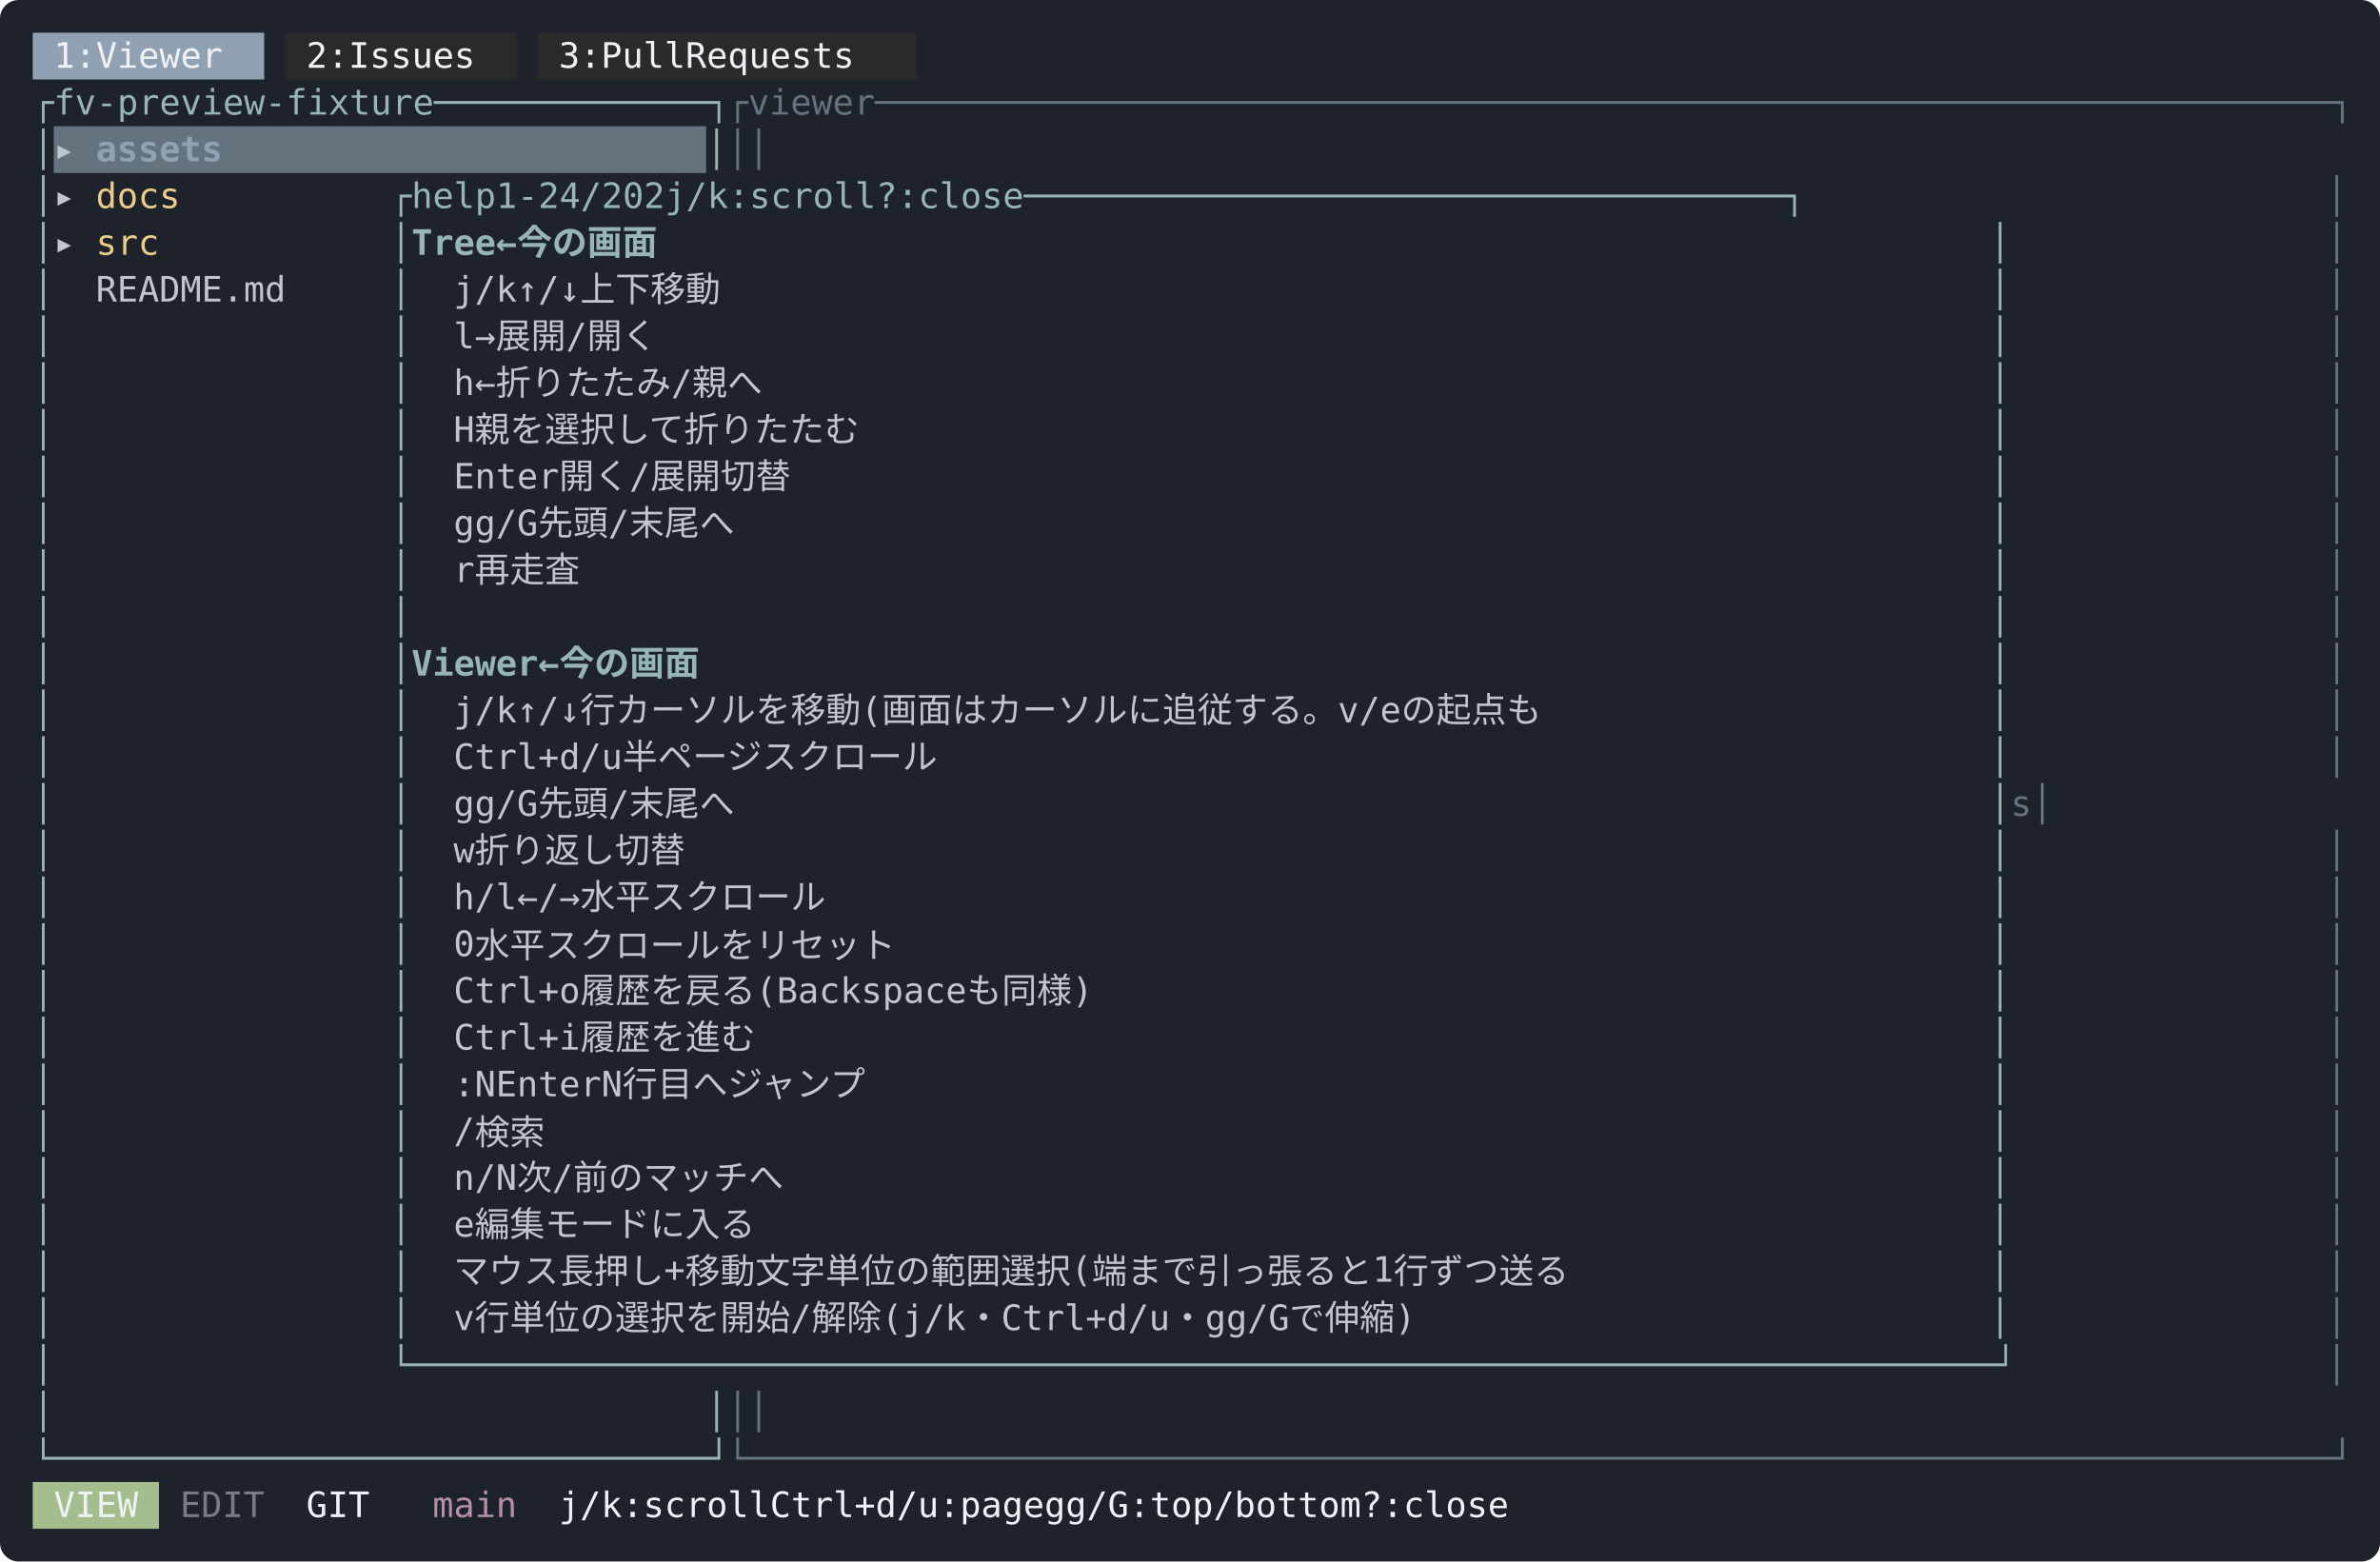
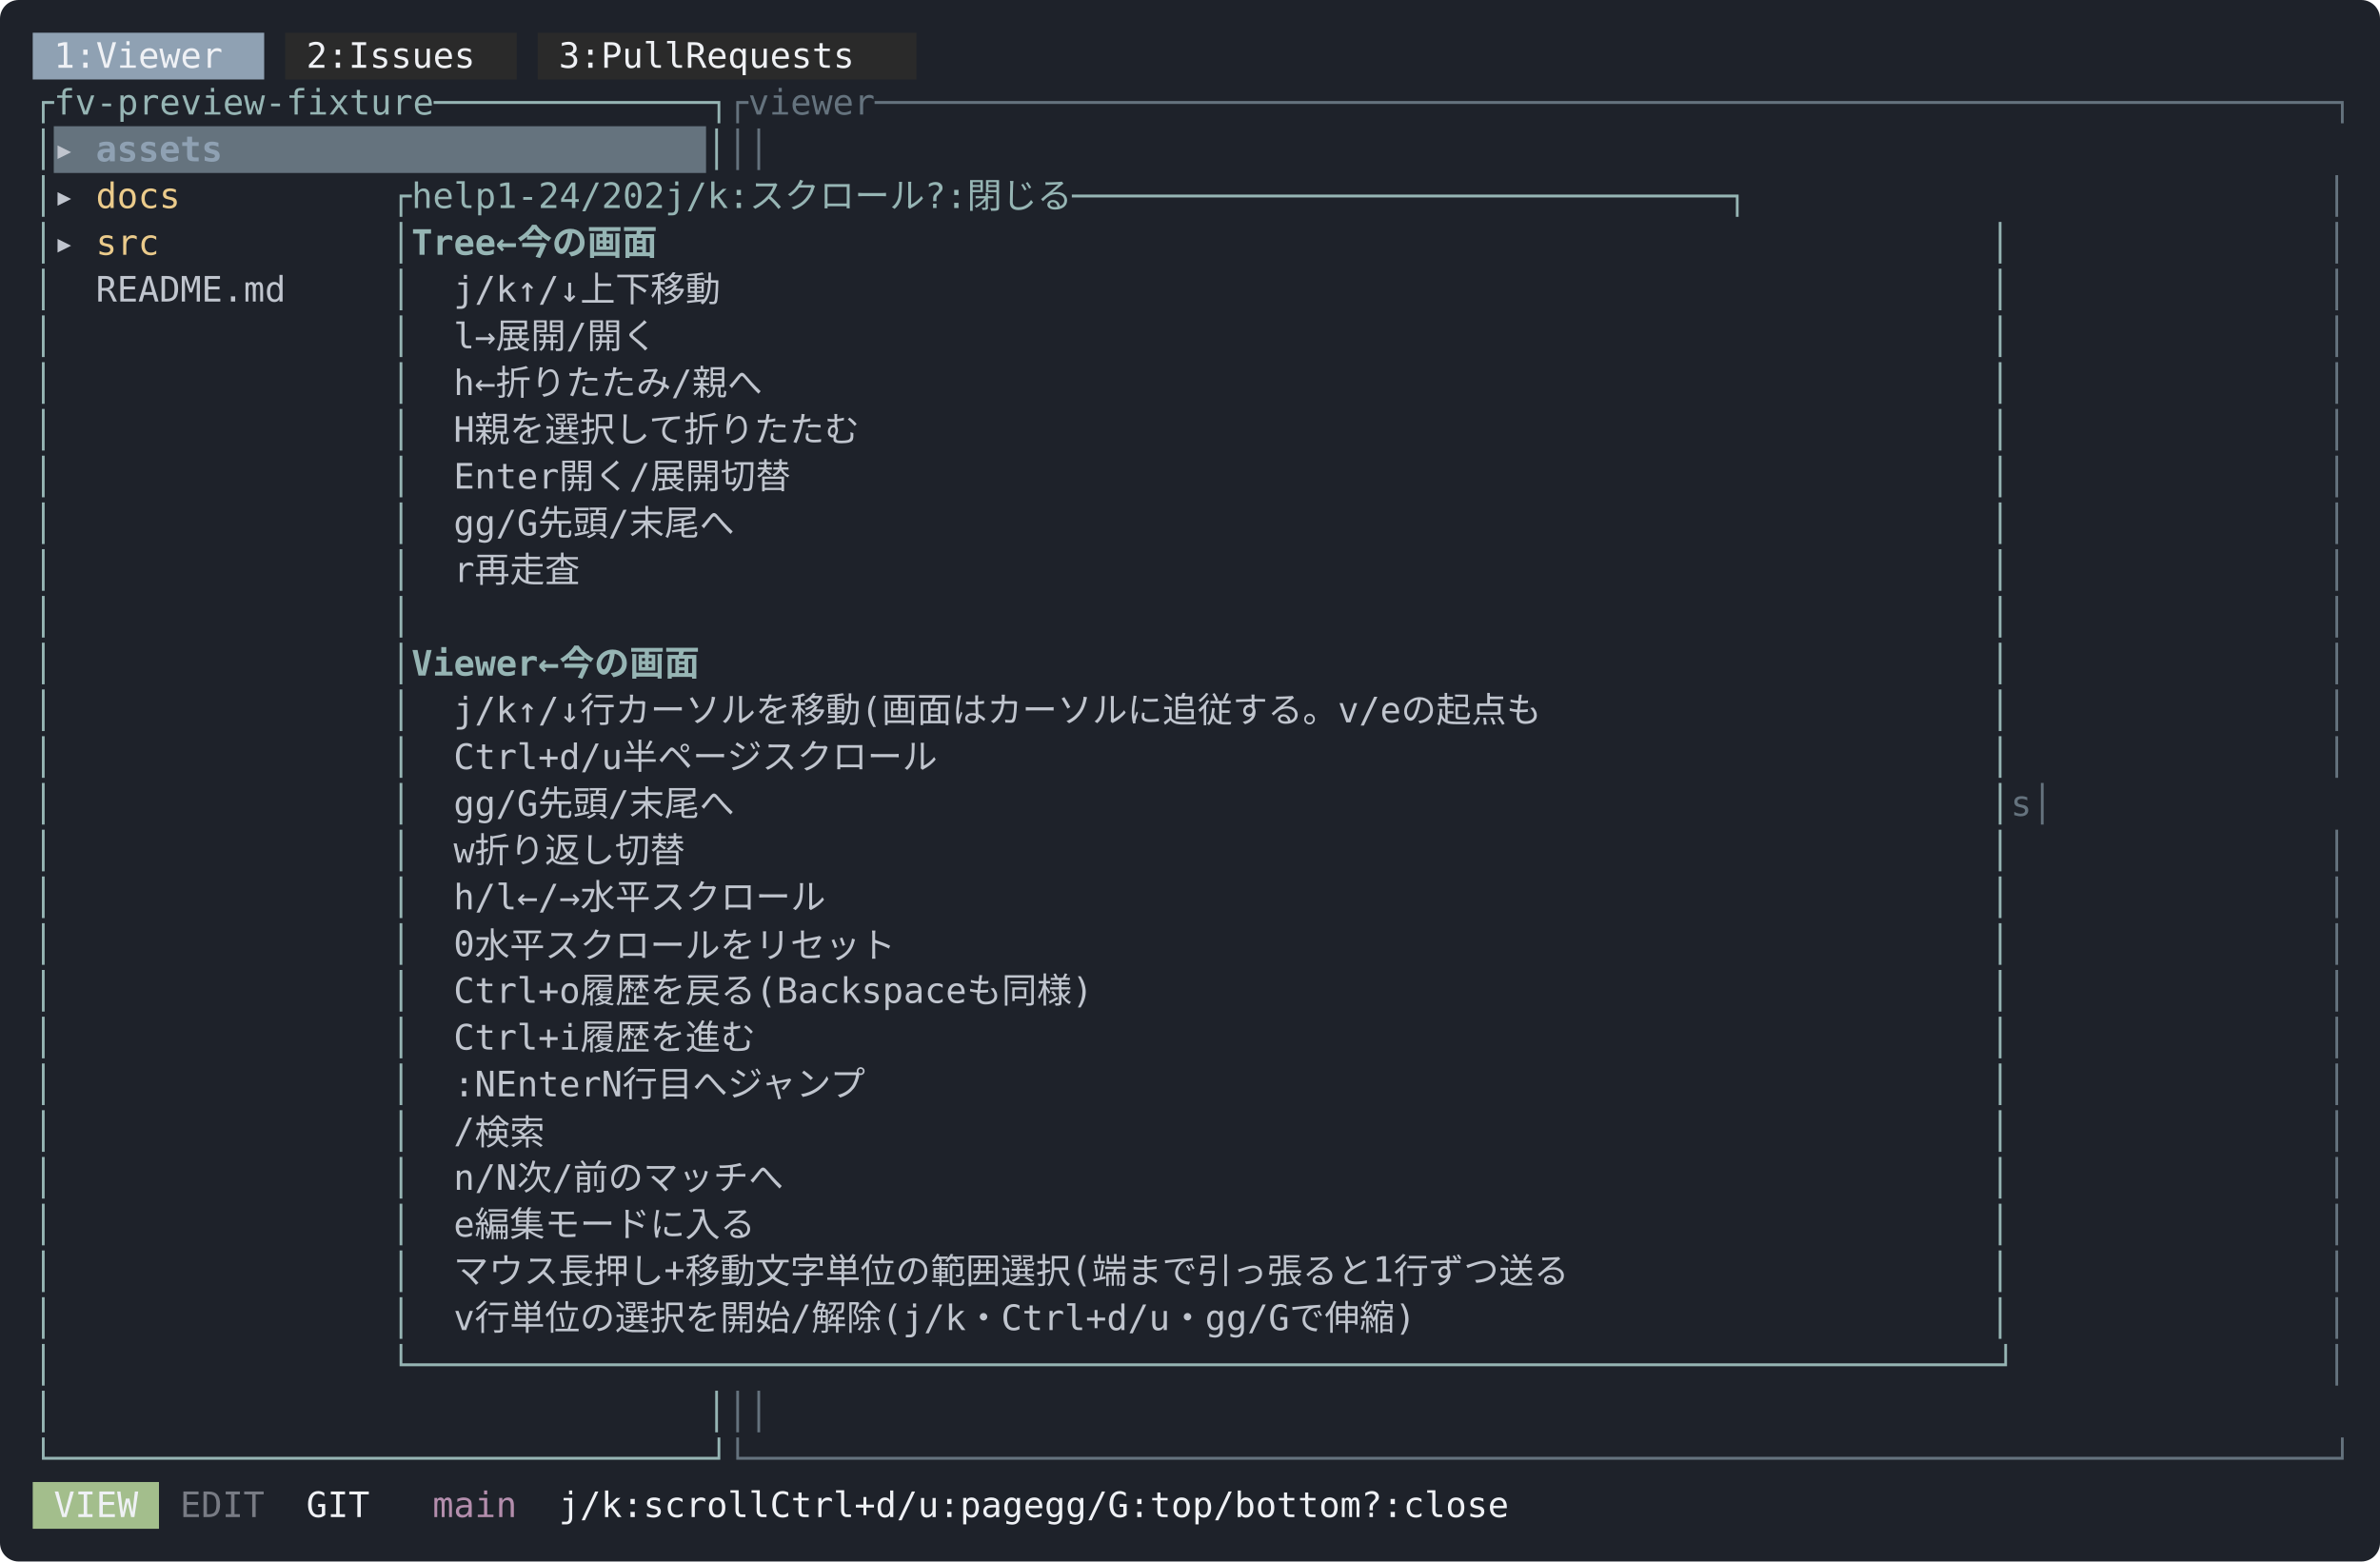
<svg xmlns="http://www.w3.org/2000/svg" width="1018" height="668" viewBox="0 0 1018 668" font-family="ui-monospace, SFMono-Regular, Menlo, Consolas, 'DejaVu Sans Mono', monospace" font-size="15">
  <rect width="1018" height="668" rx="8" fill="#1e222a" />
  <rect x="14" y="14" width="99" height="20" fill="#8fa1b3" />
  <rect x="122" y="14" width="99" height="20" fill="#2a2a2a" />
  <rect x="230" y="14" width="162" height="20" fill="#2a2a2a" />
  <text x="23 32 50 59 68 77 86 95" y="29" fill="#eff1f5">1:Viewer</text>
  <text x="131 140 158 167 176 185 194 203" y="29" fill="#eff1f5">2:Issues</text>
  <text x="239 248 266 275 284 293 311 320 329 338 347 356 365 374" y="29" fill="#eff1f5">3:PullRequests</text>
  <text x="14 23 32 41 50 59 68 77 86 95 104 113 122 131 140 149 158 167 176 185 194 203 212 221 230 239 248 257 266 275 284 293 302" y="49" fill="#96b5b4">┌fv-preview-fixture─────────────┐</text>
  <text x="311 320 329 338 347 356 365 374 383 392 401 410 419 428 437 446 455 464 473 482 491 500 509 518 527 536 545 554 563 572 581 590 599 608 617 626 635 644 653 662 671 680 689 698 707 716 725 734 743 752 761 770 779 788 797 806 815 824 833 842 851 860 869 878 887 896 905 914 923 932 941 950 959 968 977 986 995" y="49" fill="#65737e">┌viewer─────────────────────────────────────────────────────────────────────┐</text>
  <rect x="23" y="54" width="279" height="20" fill="#65737e" />
  <text x="14" y="69" fill="#96b5b4">│</text>
  <text x="23" y="69" fill="#c0c5ce" font-weight="bold">▸</text>
  <text x="41 50 59 68 77 86" y="69" fill="#8fa1b3" font-weight="bold">assets</text>
  <text x="302" y="69" fill="#96b5b4">│</text>
  <text x="311 995" y="69" fill="#65737e">││</text>
  <text x="14" y="89" fill="#96b5b4">│</text>
  <text x="23" y="89" fill="#c0c5ce">▸</text>
  <text x="41 50 59 68" y="89" fill="#ebcb8b">docs</text>
-   <text x="167 185 194 203 212 239 248 257 266 275 284 293 302 329 338 347 356 374 383 392 401 410 419 446 455 473 482 491 500 509 527 536 545 554 563 572 581 590 599 608 617 626 635 644 653 662 671 680 689 698 707 716 725 734 743 752 761 770 779 788 797 806 815 824 833 842 851" y="89" fill="#96b5b4">┌help1-24/202j/k:scroll?:close────────────────────────────────────┐</text>
+   <text x="167 185 194 203 212 239 248 257 266 275 284 293 302 329 338 347 356 374 392 410 428 446 482 491 509 527 545 572 581 590 599 608 617 626 635 644 653 662 671 680 689 698 707 716 725 734 743 752 761 770 779 788 797 806 815 824 833 842 851" y="89" fill="#96b5b4">┌help1-24/202j/k:スクロール?:閉じる───────────────────────────────┐</text>
  <text x="995" y="89" fill="#65737e">│</text>
  <text x="14" y="109" fill="#96b5b4">│</text>
  <text x="23" y="109" fill="#c0c5ce">▸</text>
  <text x="41 50 59" y="109" fill="#ebcb8b">src</text>
  <text x="167" y="109" fill="#96b5b4">│</text>
  <text x="176 185 194 203 221 239 257 275 293" y="109" fill="#96b5b4" font-weight="bold">Tree←今の画面</text>
  <text x="851" y="109" fill="#96b5b4">│</text>
  <text x="995" y="109" fill="#65737e">│</text>
  <text x="14" y="129" fill="#96b5b4">│</text>
  <text x="41 50 59 68 77 86 95 104 113" y="129" fill="#c0c5ce">README.md</text>
  <text x="167" y="129" fill="#96b5b4">│</text>
  <text x="194 203 212 230 239 248 338 356 374 392" y="129" fill="#c0c5ce">j/k↑/↓上下移動</text>
  <text x="851" y="129" fill="#96b5b4">│</text>
  <text x="995" y="129" fill="#65737e">│</text>
  <text x="14" y="149" fill="#96b5b4">│</text>
  <text x="167" y="149" fill="#96b5b4">│</text>
  <text x="194 212 338 356 383 401 419" y="149" fill="#c0c5ce">l→展開/開く</text>
  <text x="851" y="149" fill="#96b5b4">│</text>
  <text x="995" y="149" fill="#65737e">│</text>
  <text x="14" y="169" fill="#96b5b4">│</text>
  <text x="167" y="169" fill="#96b5b4">│</text>
  <text x="194 212 338 356 374 392 410 437 455 473" y="169" fill="#c0c5ce">h←折りたたみ/親へ</text>
  <text x="851" y="169" fill="#96b5b4">│</text>
  <text x="995" y="169" fill="#65737e">│</text>
  <text x="14" y="189" fill="#96b5b4">│</text>
  <text x="167" y="189" fill="#96b5b4">│</text>
  <text x="194 338 356 374 392 410 428 446 464 482 500 518" y="189" fill="#c0c5ce">H親を選択して折りたたむ</text>
  <text x="851" y="189" fill="#96b5b4">│</text>
  <text x="995" y="189" fill="#65737e">│</text>
  <text x="14" y="209" fill="#96b5b4">│</text>
  <text x="167" y="209" fill="#96b5b4">│</text>
  <text x="194 203 212 221 230 338 356 383 401 419 437 455" y="209" fill="#c0c5ce">Enter開く/展開切替</text>
  <text x="851" y="209" fill="#96b5b4">│</text>
  <text x="995" y="209" fill="#65737e">│</text>
  <text x="14" y="229" fill="#96b5b4">│</text>
  <text x="167" y="229" fill="#96b5b4">│</text>
  <text x="194 203 221 239 338 356 383 401 419 437" y="229" fill="#c0c5ce">gg/G先頭/末尾へ</text>
  <text x="851" y="229" fill="#96b5b4">│</text>
  <text x="995" y="229" fill="#65737e">│</text>
  <text x="14" y="249" fill="#96b5b4">│</text>
  <text x="167" y="249" fill="#96b5b4">│</text>
  <text x="194 338 356 374" y="249" fill="#c0c5ce">r再走査</text>
  <text x="851" y="249" fill="#96b5b4">│</text>
  <text x="995" y="249" fill="#65737e">│</text>
  <text x="14" y="269" fill="#96b5b4">│</text>
  <text x="167" y="269" fill="#96b5b4">│</text>
  <text x="851" y="269" fill="#96b5b4">│</text>
  <text x="995" y="269" fill="#65737e">│</text>
  <text x="14" y="289" fill="#96b5b4">│</text>
  <text x="167" y="289" fill="#96b5b4">│</text>
  <text x="176 185 194 203 212 221 239 257 275 293 311" y="289" fill="#96b5b4" font-weight="bold">Viewer←今の画面</text>
  <text x="851" y="289" fill="#96b5b4">│</text>
  <text x="995" y="289" fill="#65737e">│</text>
  <text x="14" y="309" fill="#96b5b4">│</text>
  <text x="167" y="309" fill="#96b5b4">│</text>
  <text x="194 203 212 230 239 248 338 356 374 392 410 428 446 464 491 500 518 536 554 572 590 608 626 644 662 680 698 716 734 743 752 770 788 806 824" y="309" fill="#c0c5ce">j/k↑/↓行カーソルを移動(画面はカーソルに追従する。v/eの起点も</text>
  <text x="851" y="309" fill="#96b5b4">│</text>
  <text x="995" y="309" fill="#65737e">│</text>
  <text x="14" y="329" fill="#96b5b4">│</text>
  <text x="167" y="329" fill="#96b5b4">│</text>
  <text x="194 203 212 221 230 239 248 257 338 356 374 392 410 428 446 464 482" y="329" fill="#c0c5ce">Ctrl+d/u半ページスクロール</text>
  <text x="851" y="329" fill="#96b5b4">│</text>
  <text x="995" y="329" fill="#65737e">│</text>
  <text x="14" y="349" fill="#96b5b4">│</text>
  <text x="167" y="349" fill="#96b5b4">│</text>
  <text x="194 203 221 239 338 356 383 401 419 437" y="349" fill="#c0c5ce">gg/G先頭/末尾へ</text>
  <text x="851" y="349" fill="#96b5b4">│</text>
  <text x="860 995" y="349" fill="#65737e">s│</text>
  <text x="14" y="369" fill="#96b5b4">│</text>
  <text x="167" y="369" fill="#96b5b4">│</text>
  <text x="194 338 356 374 392 410 428" y="369" fill="#c0c5ce">w折り返し切替</text>
  <text x="851" y="369" fill="#96b5b4">│</text>
  <text x="995" y="369" fill="#65737e">│</text>
  <text x="14" y="389" fill="#96b5b4">│</text>
  <text x="167" y="389" fill="#96b5b4">│</text>
  <text x="194 203 212 230 239 248 338 356 374 392 410 428 446" y="389" fill="#c0c5ce">h/l←/→水平スクロール</text>
  <text x="851" y="389" fill="#96b5b4">│</text>
  <text x="995" y="389" fill="#65737e">│</text>
  <text x="14" y="409" fill="#96b5b4">│</text>
  <text x="167" y="409" fill="#96b5b4">│</text>
  <text x="194 338 356 374 392 410 428 446 464 482 500 518 536" y="409" fill="#c0c5ce">0水平スクロールをリセット</text>
  <text x="851" y="409" fill="#96b5b4">│</text>
  <text x="995" y="409" fill="#65737e">│</text>
  <text x="14" y="429" fill="#96b5b4">│</text>
  <text x="167" y="429" fill="#96b5b4">│</text>
  <text x="194 203 212 221 230 239 338 356 374 392 410 437 446 455 464 473 482 491 500 509 518 536 554 572 590" y="429" fill="#c0c5ce">Ctrl+o履歴を戻る(Backspaceも同様)</text>
  <text x="851" y="429" fill="#96b5b4">│</text>
  <text x="995" y="429" fill="#65737e">│</text>
  <text x="14" y="449" fill="#96b5b4">│</text>
  <text x="167" y="449" fill="#96b5b4">│</text>
  <text x="194 203 212 221 230 239 338 356 374 392 410" y="449" fill="#c0c5ce">Ctrl+i履歴を進む</text>
  <text x="851" y="449" fill="#96b5b4">│</text>
  <text x="995" y="449" fill="#65737e">│</text>
  <text x="14" y="469" fill="#96b5b4">│</text>
  <text x="167" y="469" fill="#96b5b4">│</text>
  <text x="194 203 221 230 239 248 257 338 356 374 392 410 428 446 464" y="469" fill="#c0c5ce">:NEnterN行目へジャンプ</text>
  <text x="851" y="469" fill="#96b5b4">│</text>
  <text x="995" y="469" fill="#65737e">│</text>
  <text x="14" y="489" fill="#96b5b4">│</text>
  <text x="167" y="489" fill="#96b5b4">│</text>
  <text x="194 338 356" y="489" fill="#c0c5ce">/検索</text>
  <text x="851" y="489" fill="#96b5b4">│</text>
  <text x="995" y="489" fill="#65737e">│</text>
  <text x="14" y="509" fill="#96b5b4">│</text>
  <text x="167" y="509" fill="#96b5b4">│</text>
  <text x="194 212 230 338 365 383 401 419 437 455 473" y="509" fill="#c0c5ce">n/N次/前のマッチへ</text>
  <text x="851" y="509" fill="#96b5b4">│</text>
  <text x="995" y="509" fill="#65737e">│</text>
  <text x="14" y="529" fill="#96b5b4">│</text>
  <text x="167" y="529" fill="#96b5b4">│</text>
  <text x="194 338 356 374 392 410 428 446 464" y="529" fill="#c0c5ce">e編集モードに入る</text>
  <text x="851" y="529" fill="#96b5b4">│</text>
  <text x="995" y="529" fill="#65737e">│</text>
  <text x="14" y="549" fill="#96b5b4">│</text>
  <text x="167" y="549" fill="#96b5b4">│</text>
  <text x="194 212 230 248 266 284 311 329 347 410 428 446 464 482 500 518 536 554 581 590 608 626 644 662 680 698 716 743 761 779 797 815 833" y="549" fill="#c0c5ce">マウス長押し+移動文字単位の範囲選択(端まで引っ張ると1行ずつ送る</text>
  <text x="851" y="549" fill="#96b5b4">│</text>
  <text x="995" y="549" fill="#65737e">│</text>
  <text x="14" y="569" fill="#96b5b4">│</text>
  <text x="167" y="569" fill="#96b5b4">│</text>
  <text x="194 338 356 374 392 410 428 446 464 482 509 527 545 572 581 590 599 608 626 635 644 653 662 671 680 689 698 716 725 734 743 761 779 797 815" y="569" fill="#c0c5ce">v行単位の選択を開始/解除(j/k・Ctrl+d/u・gg/Gで伸縮)</text>
  <text x="851" y="569" fill="#96b5b4">│</text>
  <text x="995" y="569" fill="#65737e">│</text>
  <text x="14" y="589" fill="#96b5b4">│</text>
  <text x="167 176 185 194 203 212 221 230 239 248 257 266 275 284 293 302 311 320 329 338 347 356 365 374 383 392 401 410 419 428 437 446 455 464 473 482 491 500 509 518 527 536 545 554 563 572 581 590 599 608 617 626 635 644 653 662 671 680 689 698 707 716 725 734 743 752 761 770 779 788 797 806 815 824 833 842 851" y="589" fill="#96b5b4">└───────────────────────────────────────────────────────────────────────────┘</text>
  <text x="995" y="589" fill="#65737e">│</text>
  <text x="14" y="609" fill="#96b5b4">│</text>
  <text x="302" y="609" fill="#96b5b4">│</text>
  <text x="311 995" y="609" fill="#65737e">││</text>
  <text x="14 23 32 41 50 59 68 77 86 95 104 113 122 131 140 149 158 167 176 185 194 203 212 221 230 239 248 257 266 275 284 293 302" y="629" fill="#96b5b4">└───────────────────────────────┘</text>
  <text x="311 320 329 338 347 356 365 374 383 392 401 410 419 428 437 446 455 464 473 482 491 500 509 518 527 536 545 554 563 572 581 590 599 608 617 626 635 644 653 662 671 680 689 698 707 716 725 734 743 752 761 770 779 788 797 806 815 824 833 842 851 860 869 878 887 896 905 914 923 932 941 950 959 968 977 986 995" y="629" fill="#65737e">└───────────────────────────────────────────────────────────────────────────┘</text>
  <rect x="14" y="634" width="54" height="20" fill="#a3be8c" />
  <text x="23 32 41 50" y="649" fill="#eff1f5">VIEW</text>
  <text x="77 86 95 104" y="649" fill="#c0c5ce" fill-opacity="0.55">EDIT</text>
  <text x="131 140 149" y="649" fill="#eff1f5">GIT</text>
  <text x="185 194 203 212" y="649" fill="#b48ead">main</text>
  <text x="239 248 257 266 284 293 302 311 320 329 356 365 374 383 392 401 410 419 428 446 455 464 473 500 509 518 527 536 554 563 572 581 590 599 608 617 626 635 662 671 689 698 707 716 725" y="649" fill="#eff1f5">j/k:scrollCtrl+d/u:pagegg/G:top/bottom?:close</text>
</svg>
